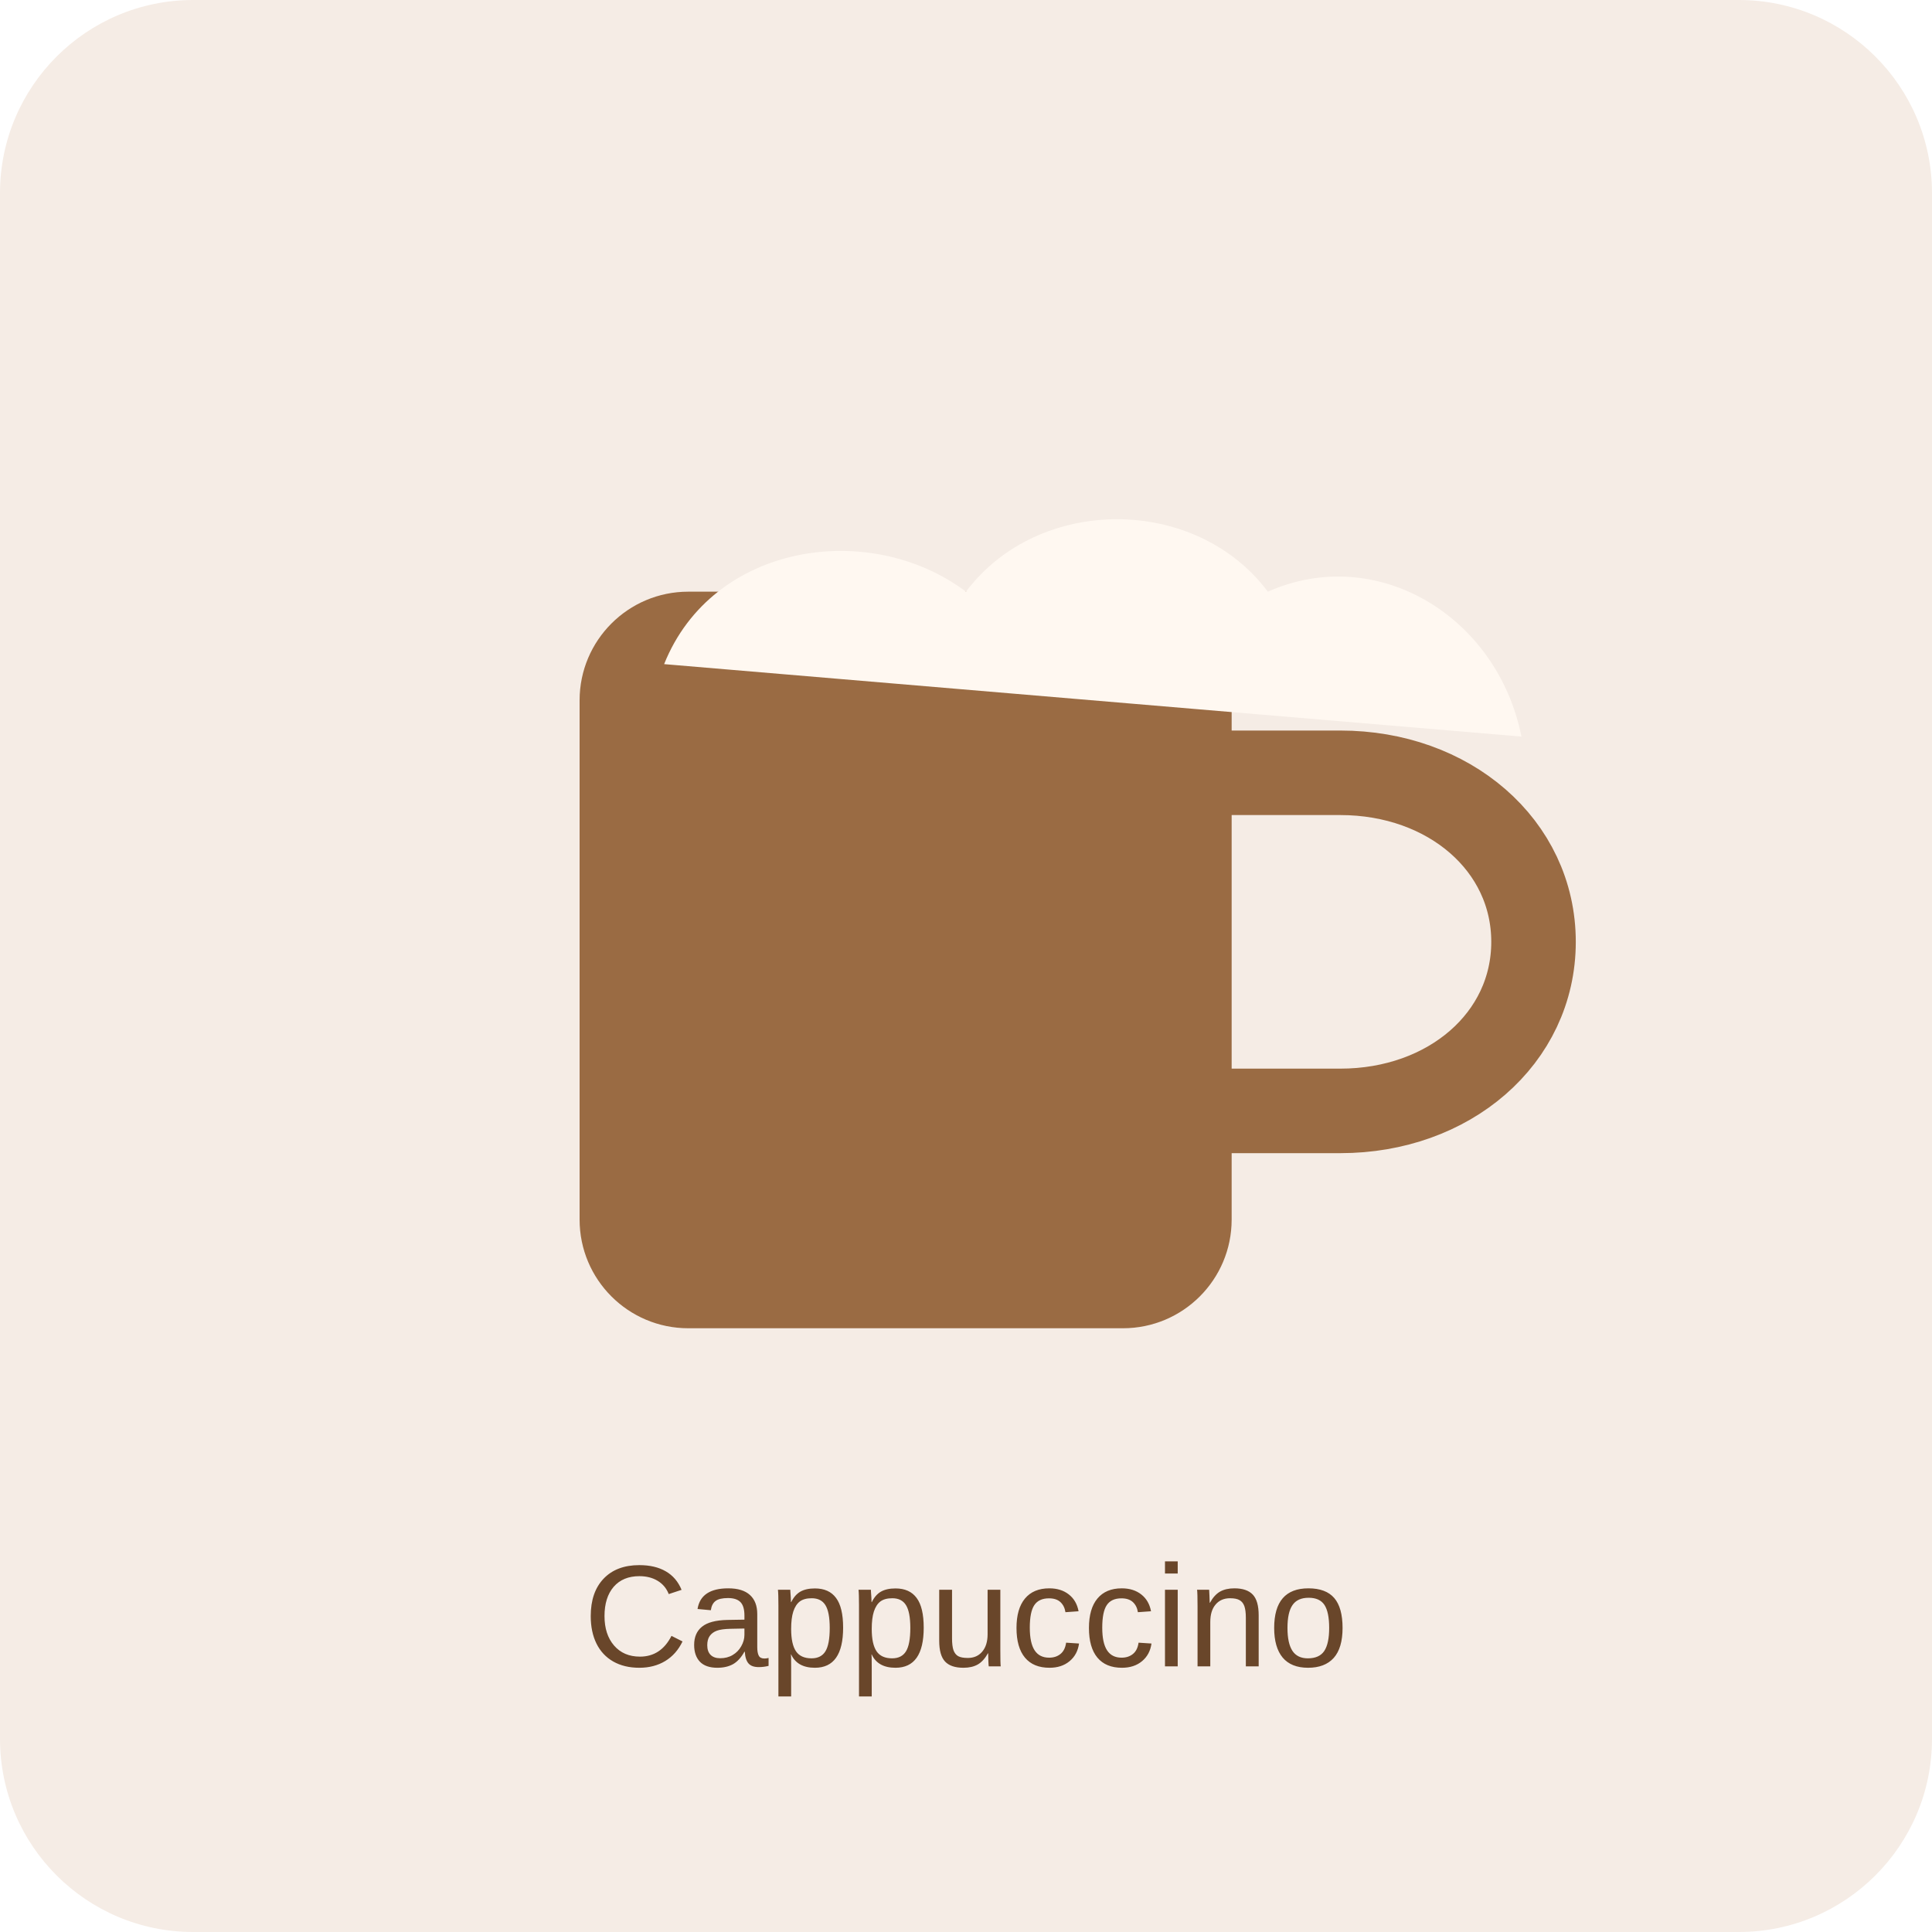
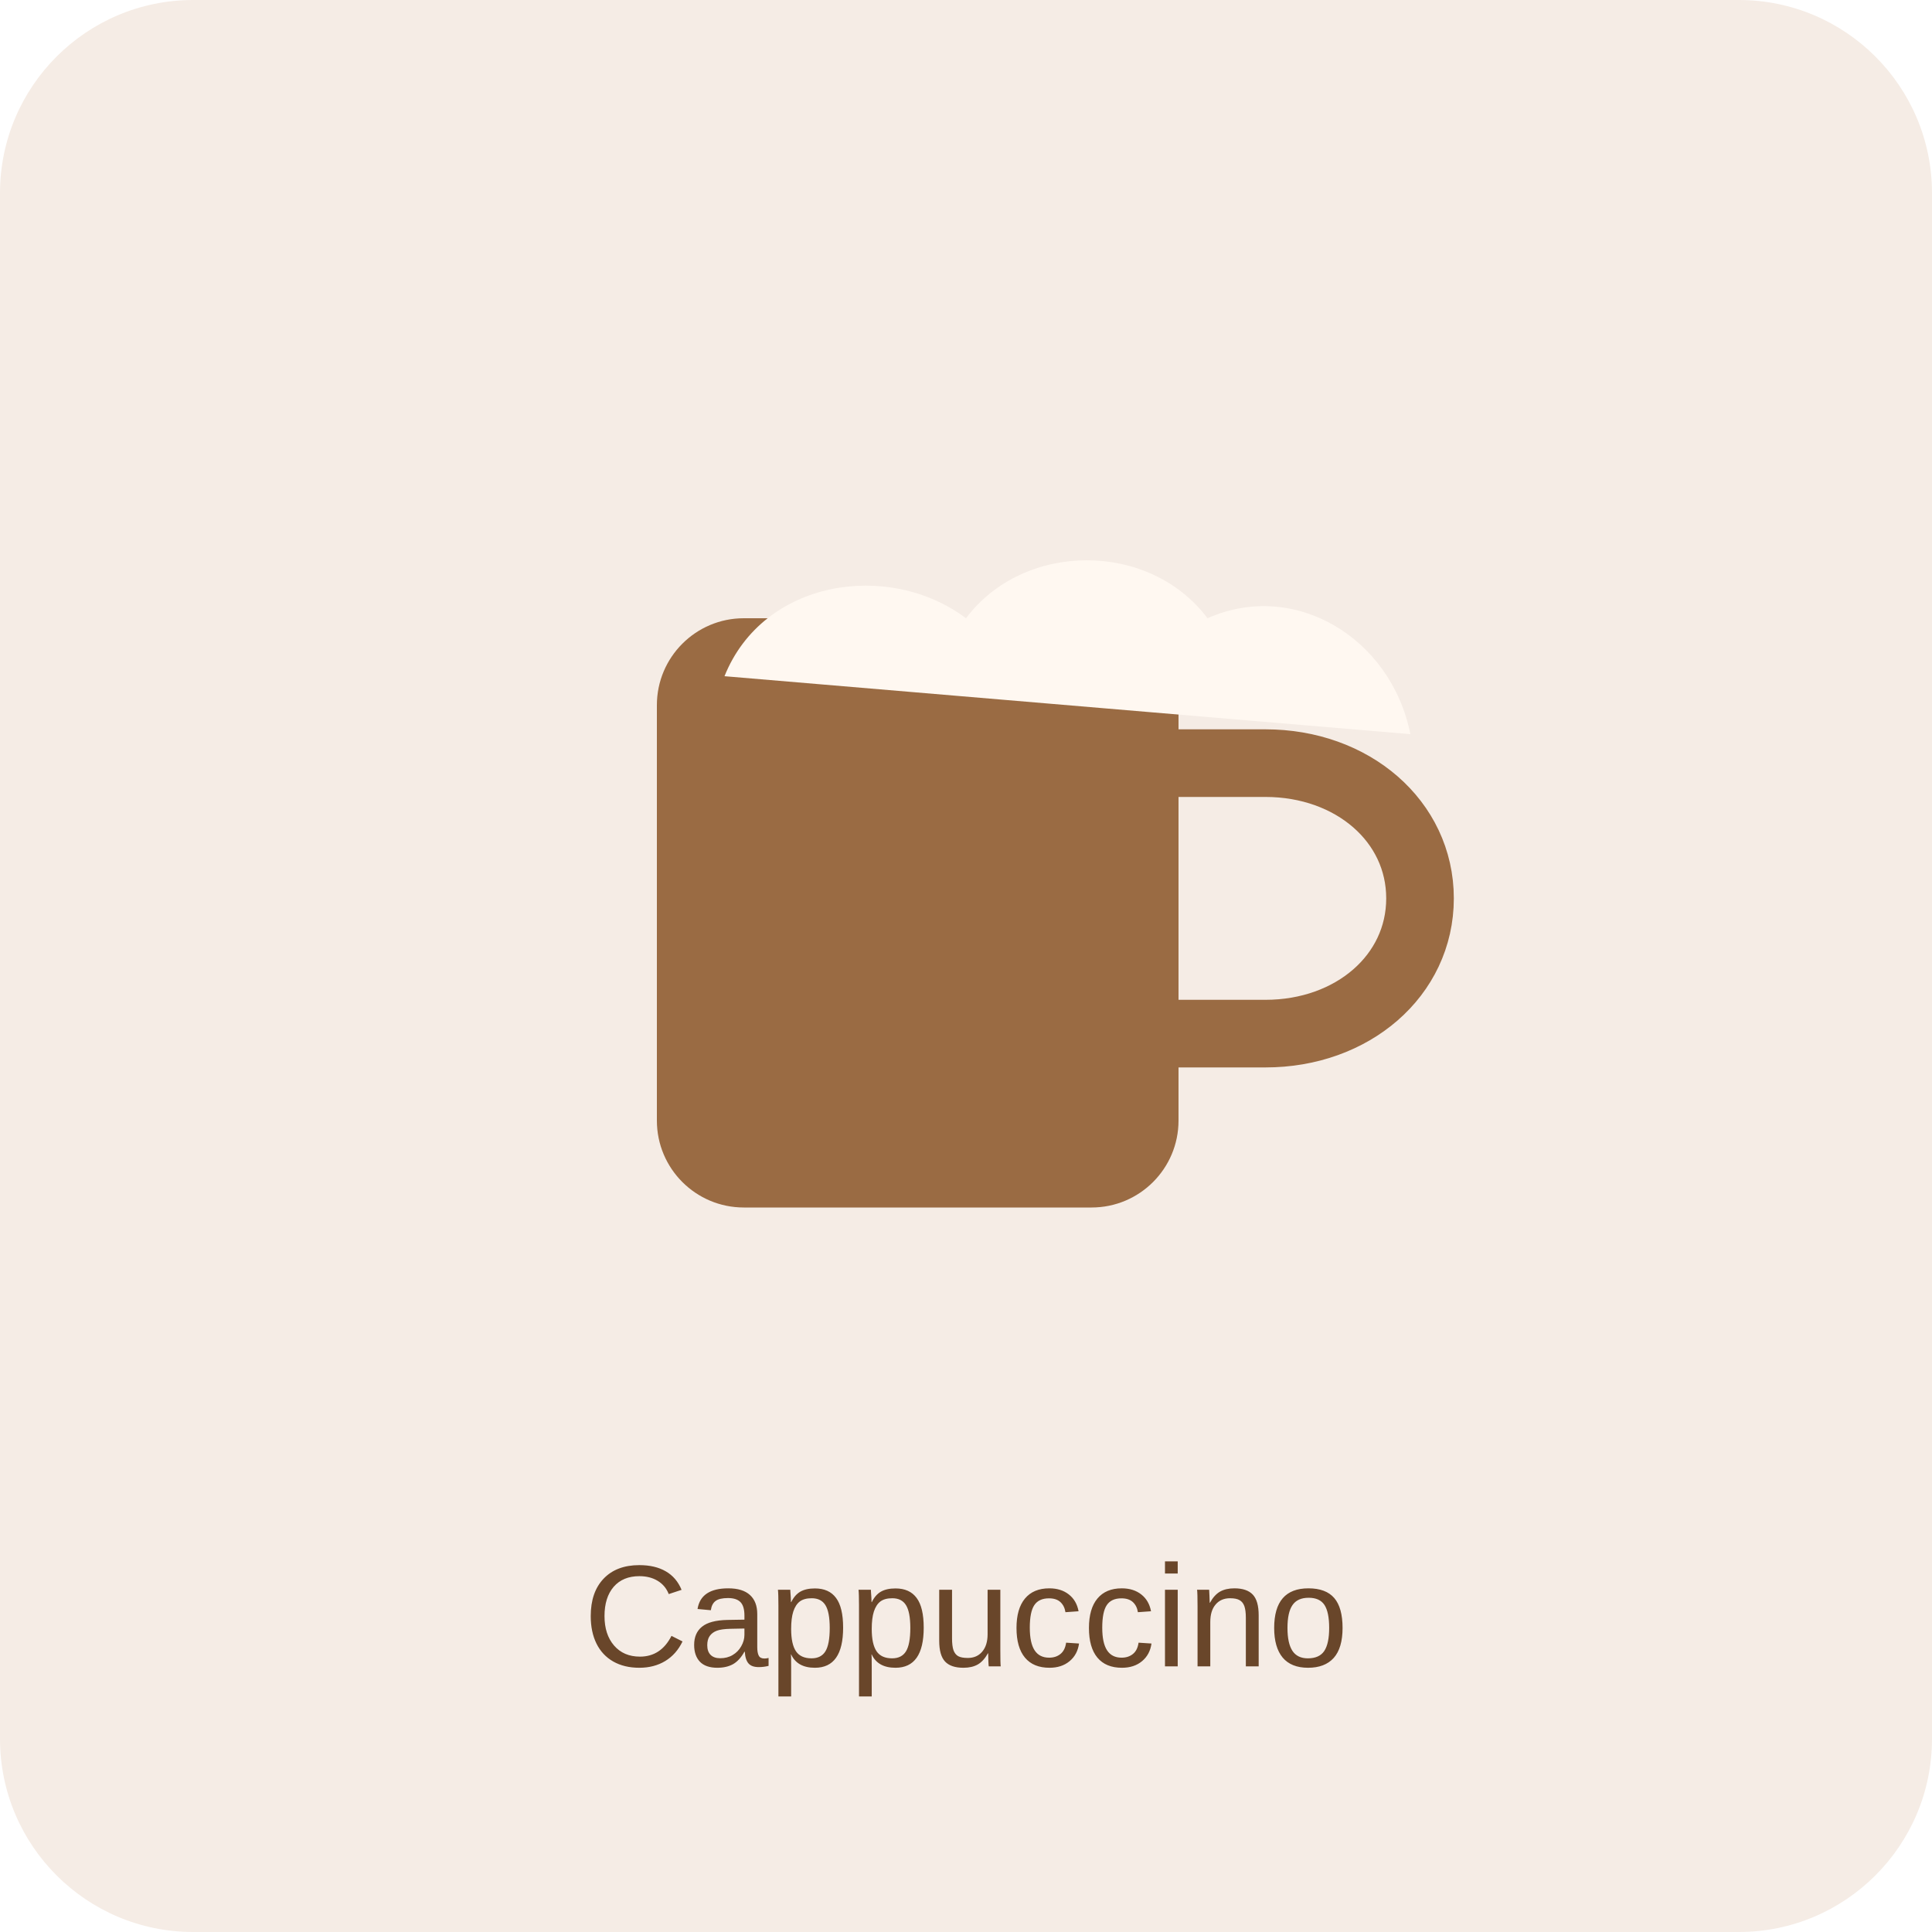
<svg xmlns="http://www.w3.org/2000/svg" viewBox="0 0 320 320">
  <rect width="320" height="320" rx="32" fill="#f5ece5" />
-   <rect x="96" y="98" width="108" height="122" rx="18" fill="#9a6b43" />
-   <path d="M110 110c8-20 34-24 50-12 12-16 38-16 50 0 18-8 38 4 42 24z" fill="#fff8f1" />
-   <path d="M204 128h18c18 0 32 12 32 28s-14 28-32 28h-18" fill="none" stroke="#9a6b43" stroke-width="14" stroke-linecap="round" />
+   <g transform="translate(32 24) scale(0.8)">
+     <rect x="96" y="98" width="108" height="122" rx="18" fill="#9a6b43" />
+     <path d="M110 110c8-20 34-24 50-12 12-16 38-16 50 0 18-8 38 4 42 24z" fill="#fff8f1" />
+     <path d="M204 128h18c18 0 32 12 32 28s-14 28-32 28h-18" fill="none" stroke="#9a6b43" stroke-width="14" stroke-linecap="round" />
+   </g>
  <text x="160" y="276" text-anchor="middle" font-size="24" font-family="Arial, sans-serif" fill="#69462a">Cappuccino</text>
</svg>
